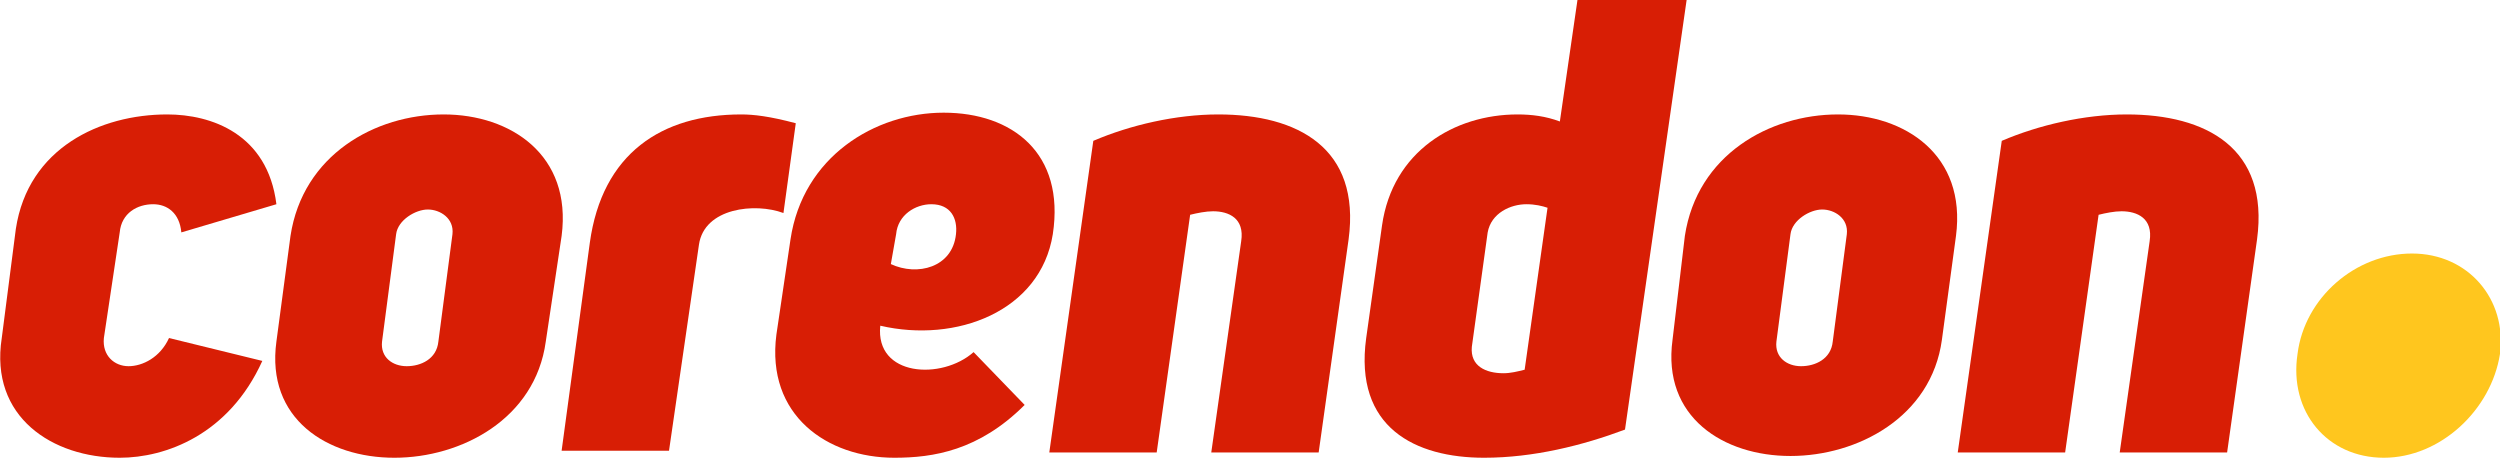
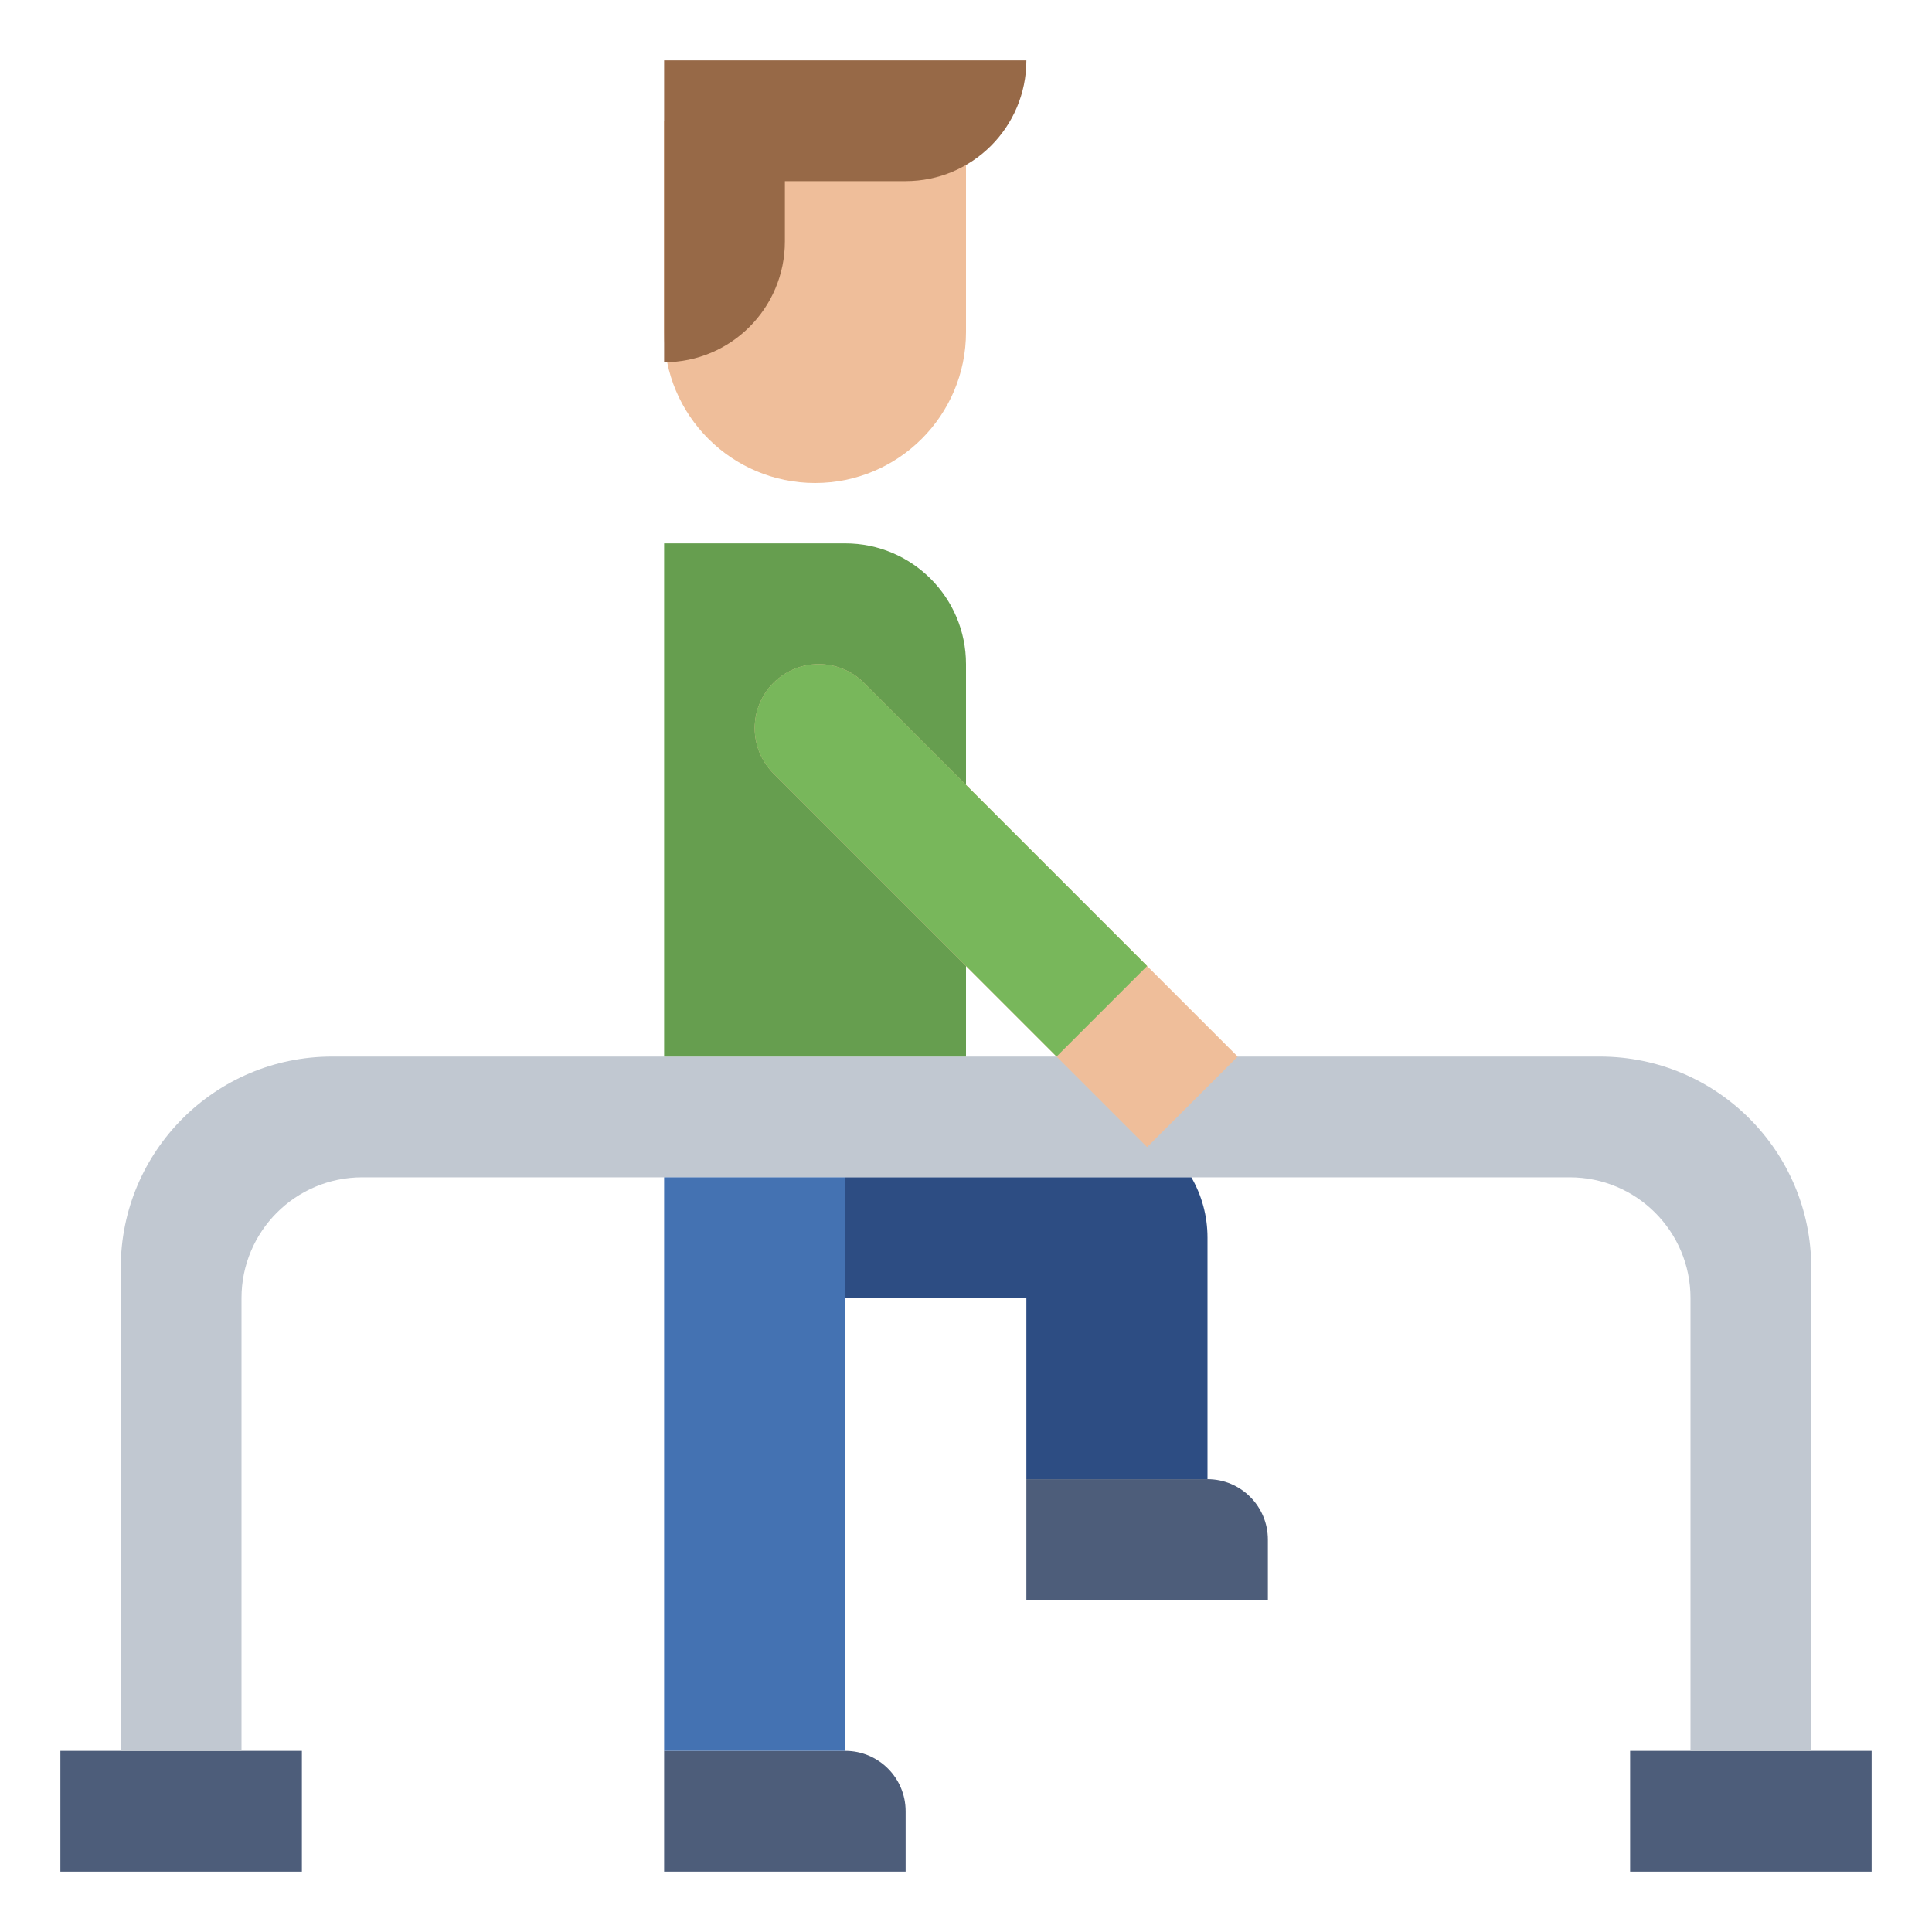
- <svg xmlns="http://www.w3.org/2000/svg" version="1.1" id="Layer_1" x="0px" y="0px" viewBox="0 0 142 26" style="enable-background:new 0 0 142 26;" xml:space="preserve">
-   <style type="text/css">
- 	.st0{fill:#D81E05;}
- 	.st1{fill:#FFC61E;}
- </style>
+ <svg xmlns="http://www.w3.org/2000/svg" id="Layer_3" enable-background="new 0 0 64 64" height="512" viewBox="0 0 64 64" width="512">
  <g>
-     <path class="st0" d="M14.9,20.5C13,24.7,9.4,26,6.8,26c-3.8,0-7.4-2.3-6.7-6.8L0.9,13c0.7-4.6,4.8-6.5,8.6-6.5   c2.5,0,5.7,1.1,6.2,5.1l-5.4,1.6c-0.1-1.1-0.8-1.6-1.6-1.6c-0.9,0-1.8,0.5-1.9,1.6l-0.9,6c-0.1,1,0.6,1.6,1.4,1.6s1.8-0.5,2.3-1.6   L14.9,20.5z" />
-     <path class="st0" d="M16.5,13.4c0.7-4.6,4.8-6.9,8.7-6.9c3.8,0,7.3,2.3,6.7,6.9L31,19.4c-0.6,4.4-4.8,6.6-8.6,6.6   c-3.8,0-7.3-2.2-6.7-6.6L16.5,13.4z M22.5,13.3l-0.8,6.1c-0.1,0.9,0.6,1.4,1.4,1.4s1.7-0.4,1.8-1.4l0.8-6.1   c0.1-0.9-0.7-1.4-1.4-1.4C23.6,11.9,22.6,12.5,22.5,13.3z" />
-     <path class="st0" d="M45.2,7l-0.7,5.1c-1.6-0.6-4.5-0.3-4.8,1.8L38,25.6h-6.1l1.6-11.8c0.7-5.1,4.1-7.3,8.6-7.3   C42.8,6.5,43.7,6.6,45.2,7z" />
-     <path class="st0" d="M55.3,20l2.9,3c-2.6,2.6-5.2,3-7.4,3c-3.8,0-7.3-2.4-6.7-7l0.8-5.4c0.7-4.7,4.8-7.2,8.7-7.2s6.9,2.3,6.2,6.9   c-0.7,4.4-5.5,6.2-9.8,5.2C49.7,21.4,53.5,21.6,55.3,20z M50.6,15c1.5,0.7,3.5,0.2,3.7-1.7c0.1-0.9-0.3-1.7-1.4-1.7   c-0.9,0-1.9,0.6-2,1.7L50.6,15z" />
-     <path class="st0" d="M62.1,8c2.1-0.9,4.7-1.5,7.1-1.5c4.5,0,8.1,1.9,7.4,7.1l-1.7,12.1h-6.1l1.7-12c0.2-1.3-0.7-1.7-1.6-1.7   c-0.4,0-0.9,0.1-1.3,0.2l-1.9,13.5h-6.1L62.1,8z" />
-     <path class="st0" d="M92.3,24.4c-2.4,0.9-5.2,1.6-8,1.6c-3.9,0-7.4-1.7-6.7-6.8l0.9-6.4c0.6-4.2,4.1-6.3,7.7-6.3   c0.8,0,1.6,0.1,2.4,0.4L89.6,0h6.2L92.3,24.4z M87.9,11.8c-0.3-0.1-0.7-0.2-1.2-0.2c-0.9,0-2,0.5-2.2,1.6l-0.9,6.5   c-0.1,1.1,0.8,1.5,1.8,1.5c0.4,0,0.8-0.1,1.2-0.2L87.9,11.8z" />
-     <path class="st0" d="M95.7,13.4c0.7-4.6,4.8-6.9,8.7-6.9c3.8,0,7.3,2.3,6.7,6.9l-0.8,5.9c-0.6,4.4-4.8,6.6-8.6,6.6   c-3.8,0-7.3-2.2-6.7-6.6L95.7,13.4z M101.7,13.3l-0.8,6.1c-0.1,0.9,0.6,1.4,1.4,1.4s1.7-0.4,1.8-1.4l0.8-6.1   c0.1-0.9-0.7-1.4-1.4-1.4S101.8,12.5,101.7,13.3z" />
-     <path class="st0" d="M113.7,8c2.1-0.9,4.7-1.5,7.1-1.5c4.5,0,8.1,1.9,7.4,7.1l-1.7,12.1h-6.1l1.7-12c0.2-1.3-0.7-1.7-1.6-1.7   c-0.4,0-0.9,0.1-1.3,0.2l-1.9,13.5h-6.1L113.7,8z" />
-   </g>
-   <g>
-     <path class="st1" d="M137,14.4c3.2,0,5.4,2.6,5,5.7c-0.5,3.2-3.4,5.9-6.6,5.9s-5.4-2.6-4.9-5.9C130.9,16.9,133.8,14.4,137,14.4z" />
+     <path d="m2 58h8v4h-8z" fill="#4d5d7a" />
+     <path d="m54 58h8v4h-8z" fill="#4d5d7a" />
+     <path d="m4 58v-16c0-3.866 3.134-7 7-7h24 5 13c3.866 0 7 3.134 7 7v16h-4v-15c0-2.209-1.791-4-4-4h-40c-2.209 0-4 1.791-4 4v15" fill="#c1c8d1" />
+     <path d="m32 35h-10v-17h6c2.209 0 4 1.791 4 4z" fill="#669e4f" />
+     <path d="m28.621 22.621 12.379 12.379-3 3-12.379-12.379c-.398-.398-.621-.937-.621-1.5 0-1.171.95-2.121 2.121-2.121.563 0 1.102.223 1.5.621z" fill="#efbe9a" />
+     <path d="m35 35-9.379-9.379c-.398-.398-.621-.937-.621-1.5 0-1.171.95-2.121 2.121-2.121.563 0 1.102.223 1.5.621l9.379 9.379z" fill="#78b75b" />
+     <path d="m27 16c2.761 0 5-2.239 5-5v-7h-10v7c0 2.761 2.239 5 5 5z" fill="#efbe9a" />
+     <path d="m26 6v2c0 2.209-1.791 4-4 4v-10h12c0 2.209-1.791 4-4 4z" fill="#976947" />
+     <path d="m22 58h6c1.105 0 2 .895 2 2v2h-8v-23" fill="#4d5d7a" />
+     <path d="m40 49h-6v4h8v-2c0-1.105-.895-2-2-2z" fill="#4d5d7a" />
+     <path d="m39.465 39c.34.588.535 1.271.535 2v8h-6v-6h-6v-4" fill="#2d4d83" />
+     <path d="m22 39h6v19h-6z" fill="#4472b2" />
  </g>
</svg>
